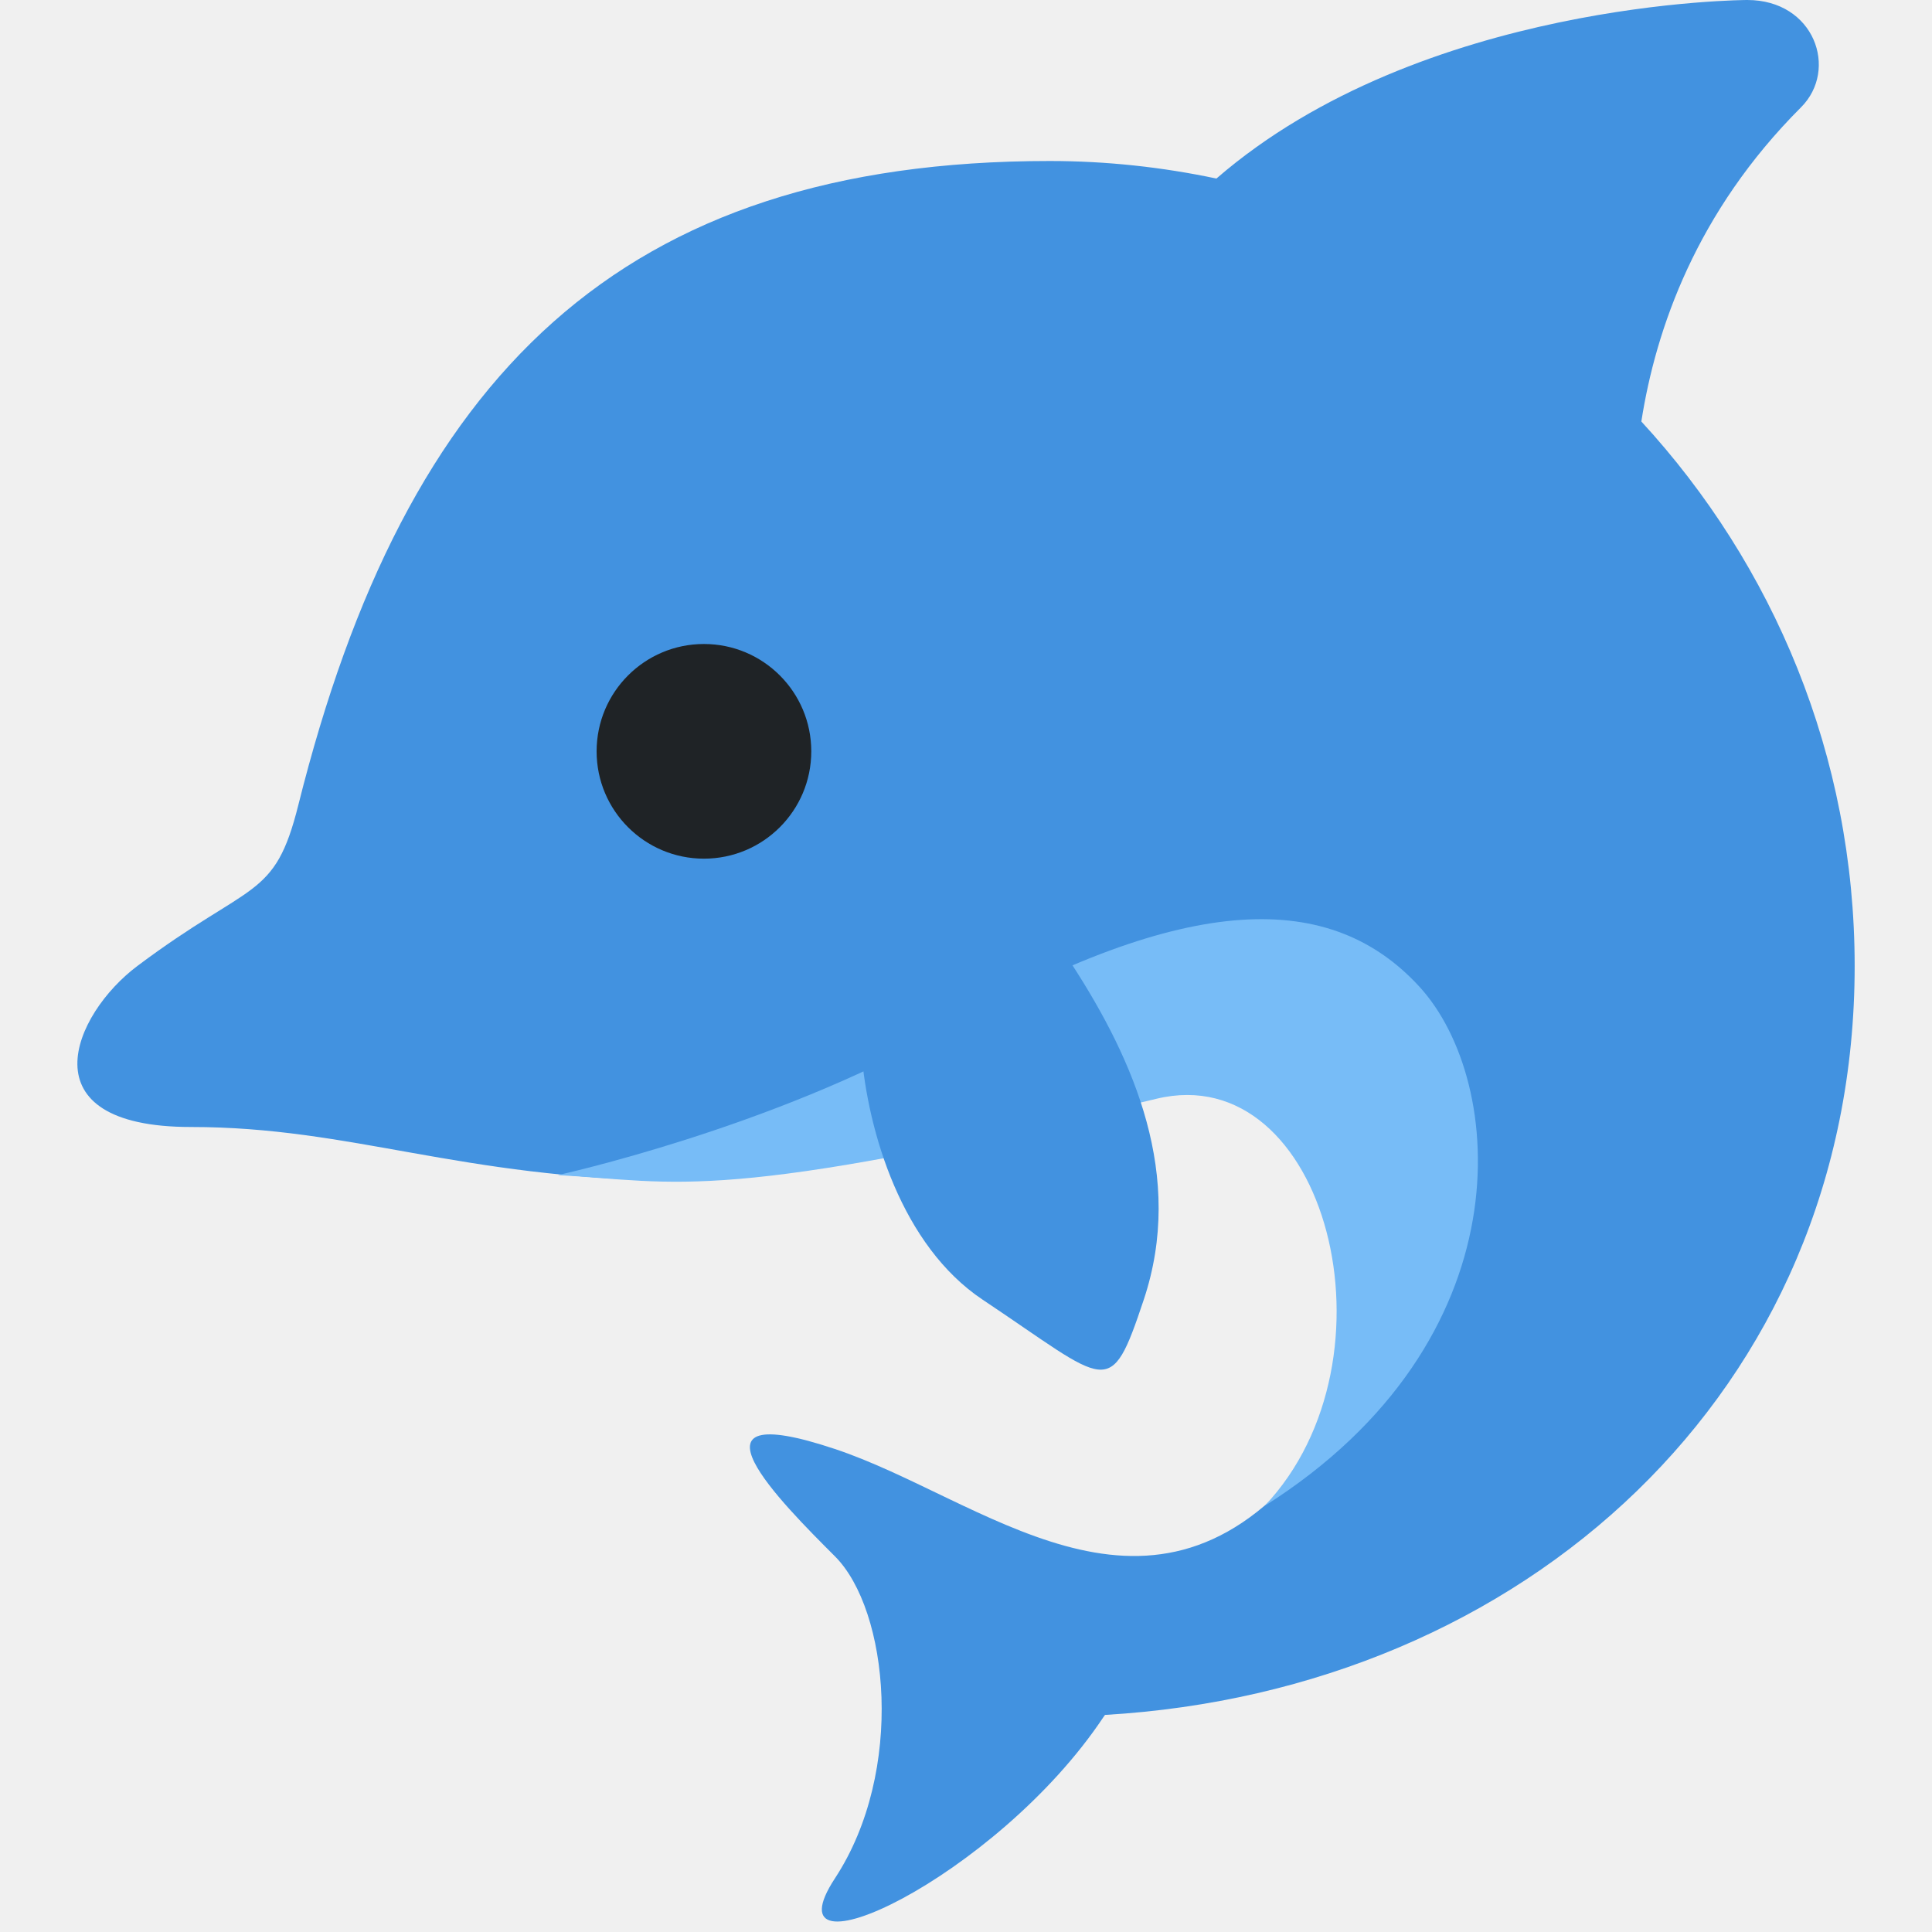
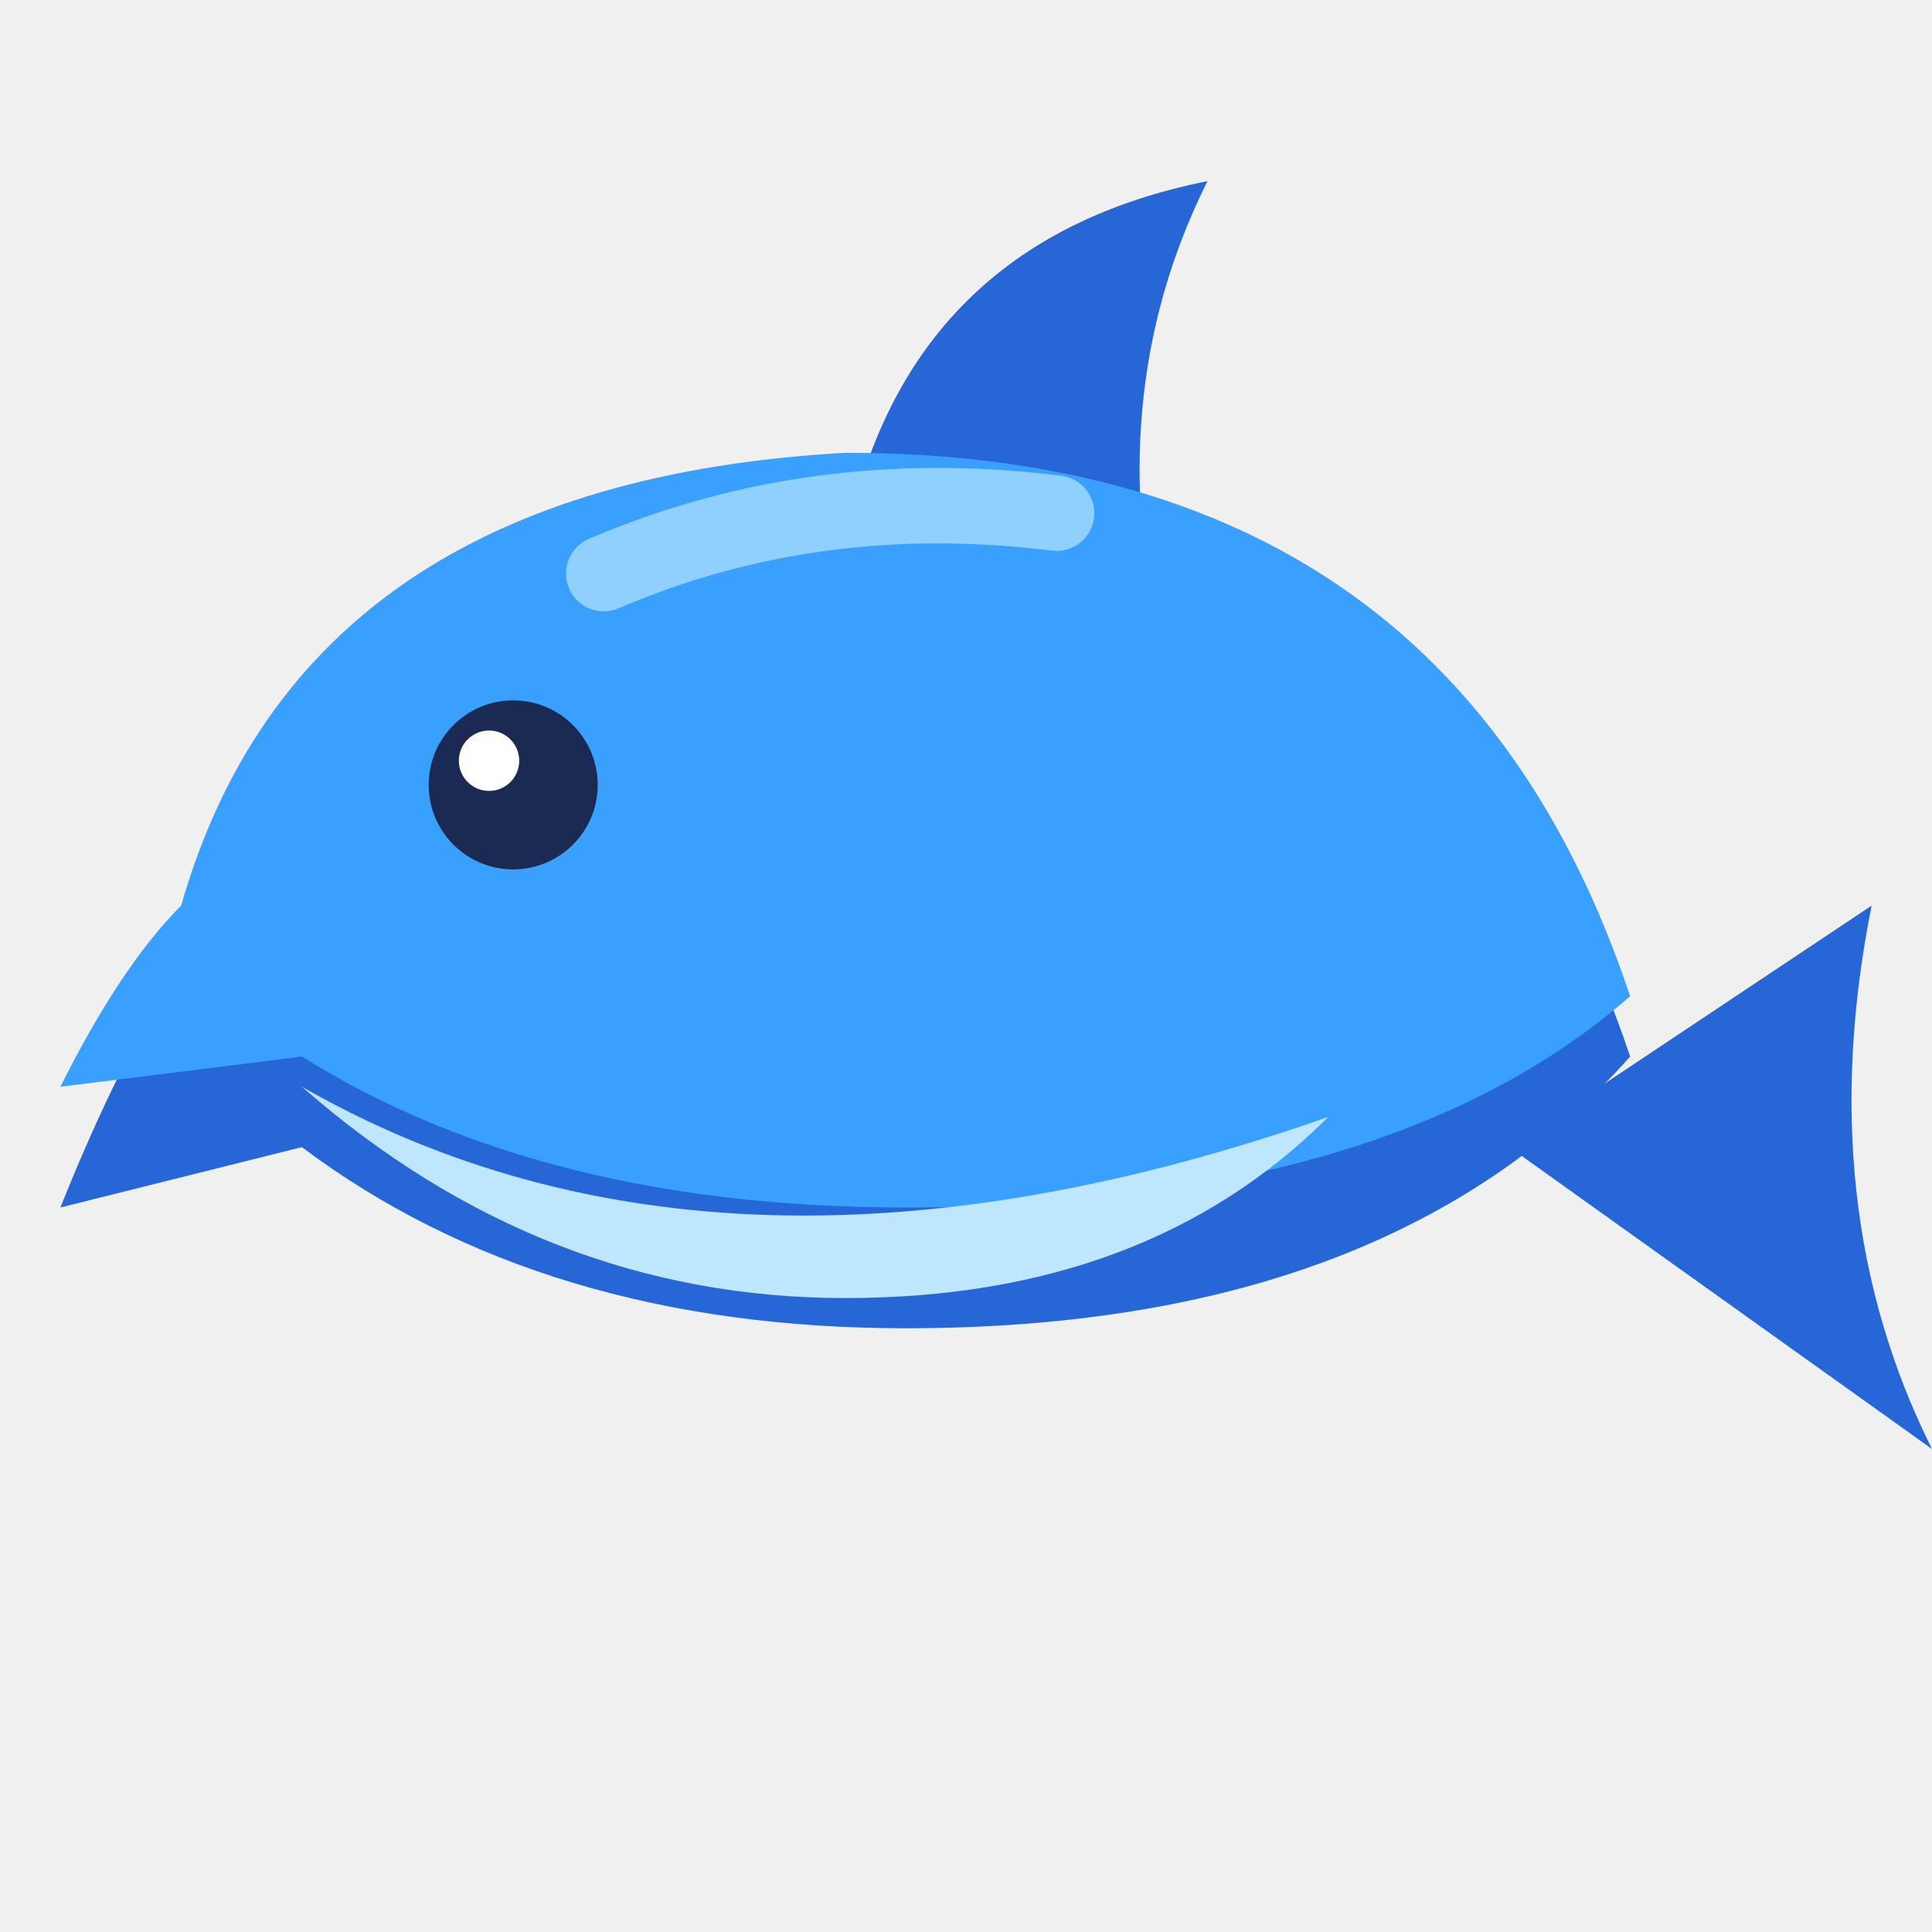
- <svg xmlns="http://www.w3.org/2000/svg" viewBox="0 0 36 36">
-   <path fill="#4292E0" d="M30.584 7.854c.27-1.729 1.028-3.908 2.975-5.854.704-.704.25-2-1-2 0 0-6.061.007-9.893 3.327C21.663 3.115 20.625 3 19.559 3c-8 0-12 4-14 12-.444 1.778-.865 1.399-3 3-1.195.896-2.117 3 1 3 3 0 5 .954 9 1 3.629.042 9.504-3.229 11.087-1.292 2.211 2.706 1.396 5.438.597 6.666-2.904 3.396-5.939.541-8.685-.374-3-1-1 1 0 2s1.312 4 0 6 3 0 5-3c.011-.017.022-.028.032-.045C28.392 31.5 34.559 25.936 34.559 18c0-3.918-1.515-7.474-3.975-10.146z" />
-   <circle fill="#1F2326" cx="13.117" cy="14" r="2" />
-   <path fill="#77BCF7" d="M10.396 21.896s4-.876 7.167-2.688c4.625-2.646 7.26-2.594 8.885-.823s1.99 6.594-2.885 9.677c2.604-2.75 1.146-8.349-2.014-7.588-8.153 1.964-8.903 1.547-11.153 1.422z" />
-   <path fill="#4292E0" d="M19.383 17.744l-2.922 1.285c-.254.064-.433.3-.412.561.122 1.504.756 3.625 2.263 4.629 2.354 1.569 2.367 1.897 3 0 .768-2.303-.182-4.462-1.333-6.24-.127-.196-.37-.293-.596-.235z" />
+ <svg xmlns="http://www.w3.org/2000/svg" viewBox="0 0 64 64">
+   <path d="M50 38l12-8q-2 10 2 18z" fill="#2766d6" />
+   <path d="M28 18q2-10 12-12-3 6-2 13z" fill="#2766d6" />
+   <path d="M6 32q4-14 22-15 20 0 26 18-8 9-24 9-12 0-20-6l-8 2q2-5 4-8z" fill="#2766d6" />
+   <path d="M6 30q4-14 22-15 20 0 26 18-8 7-24 7-12 0-20-5l-8 1q2-4 4-6z" fill="#3aa0ff" />
+   <path d="M10 36q14 8 34 1-6 6-16 6t-18-7z" fill="#bfe6ff" />
+   <circle cx="17" cy="26" r="2.8" fill="#1b2a52" />
+   <circle cx="16.2" cy="25.2" r="1" fill="#fff" />
+   <path d="M20 19q7-3 15-2" fill="none" stroke="#8fd0ff" stroke-width="2.5" stroke-linecap="round" />
</svg>
